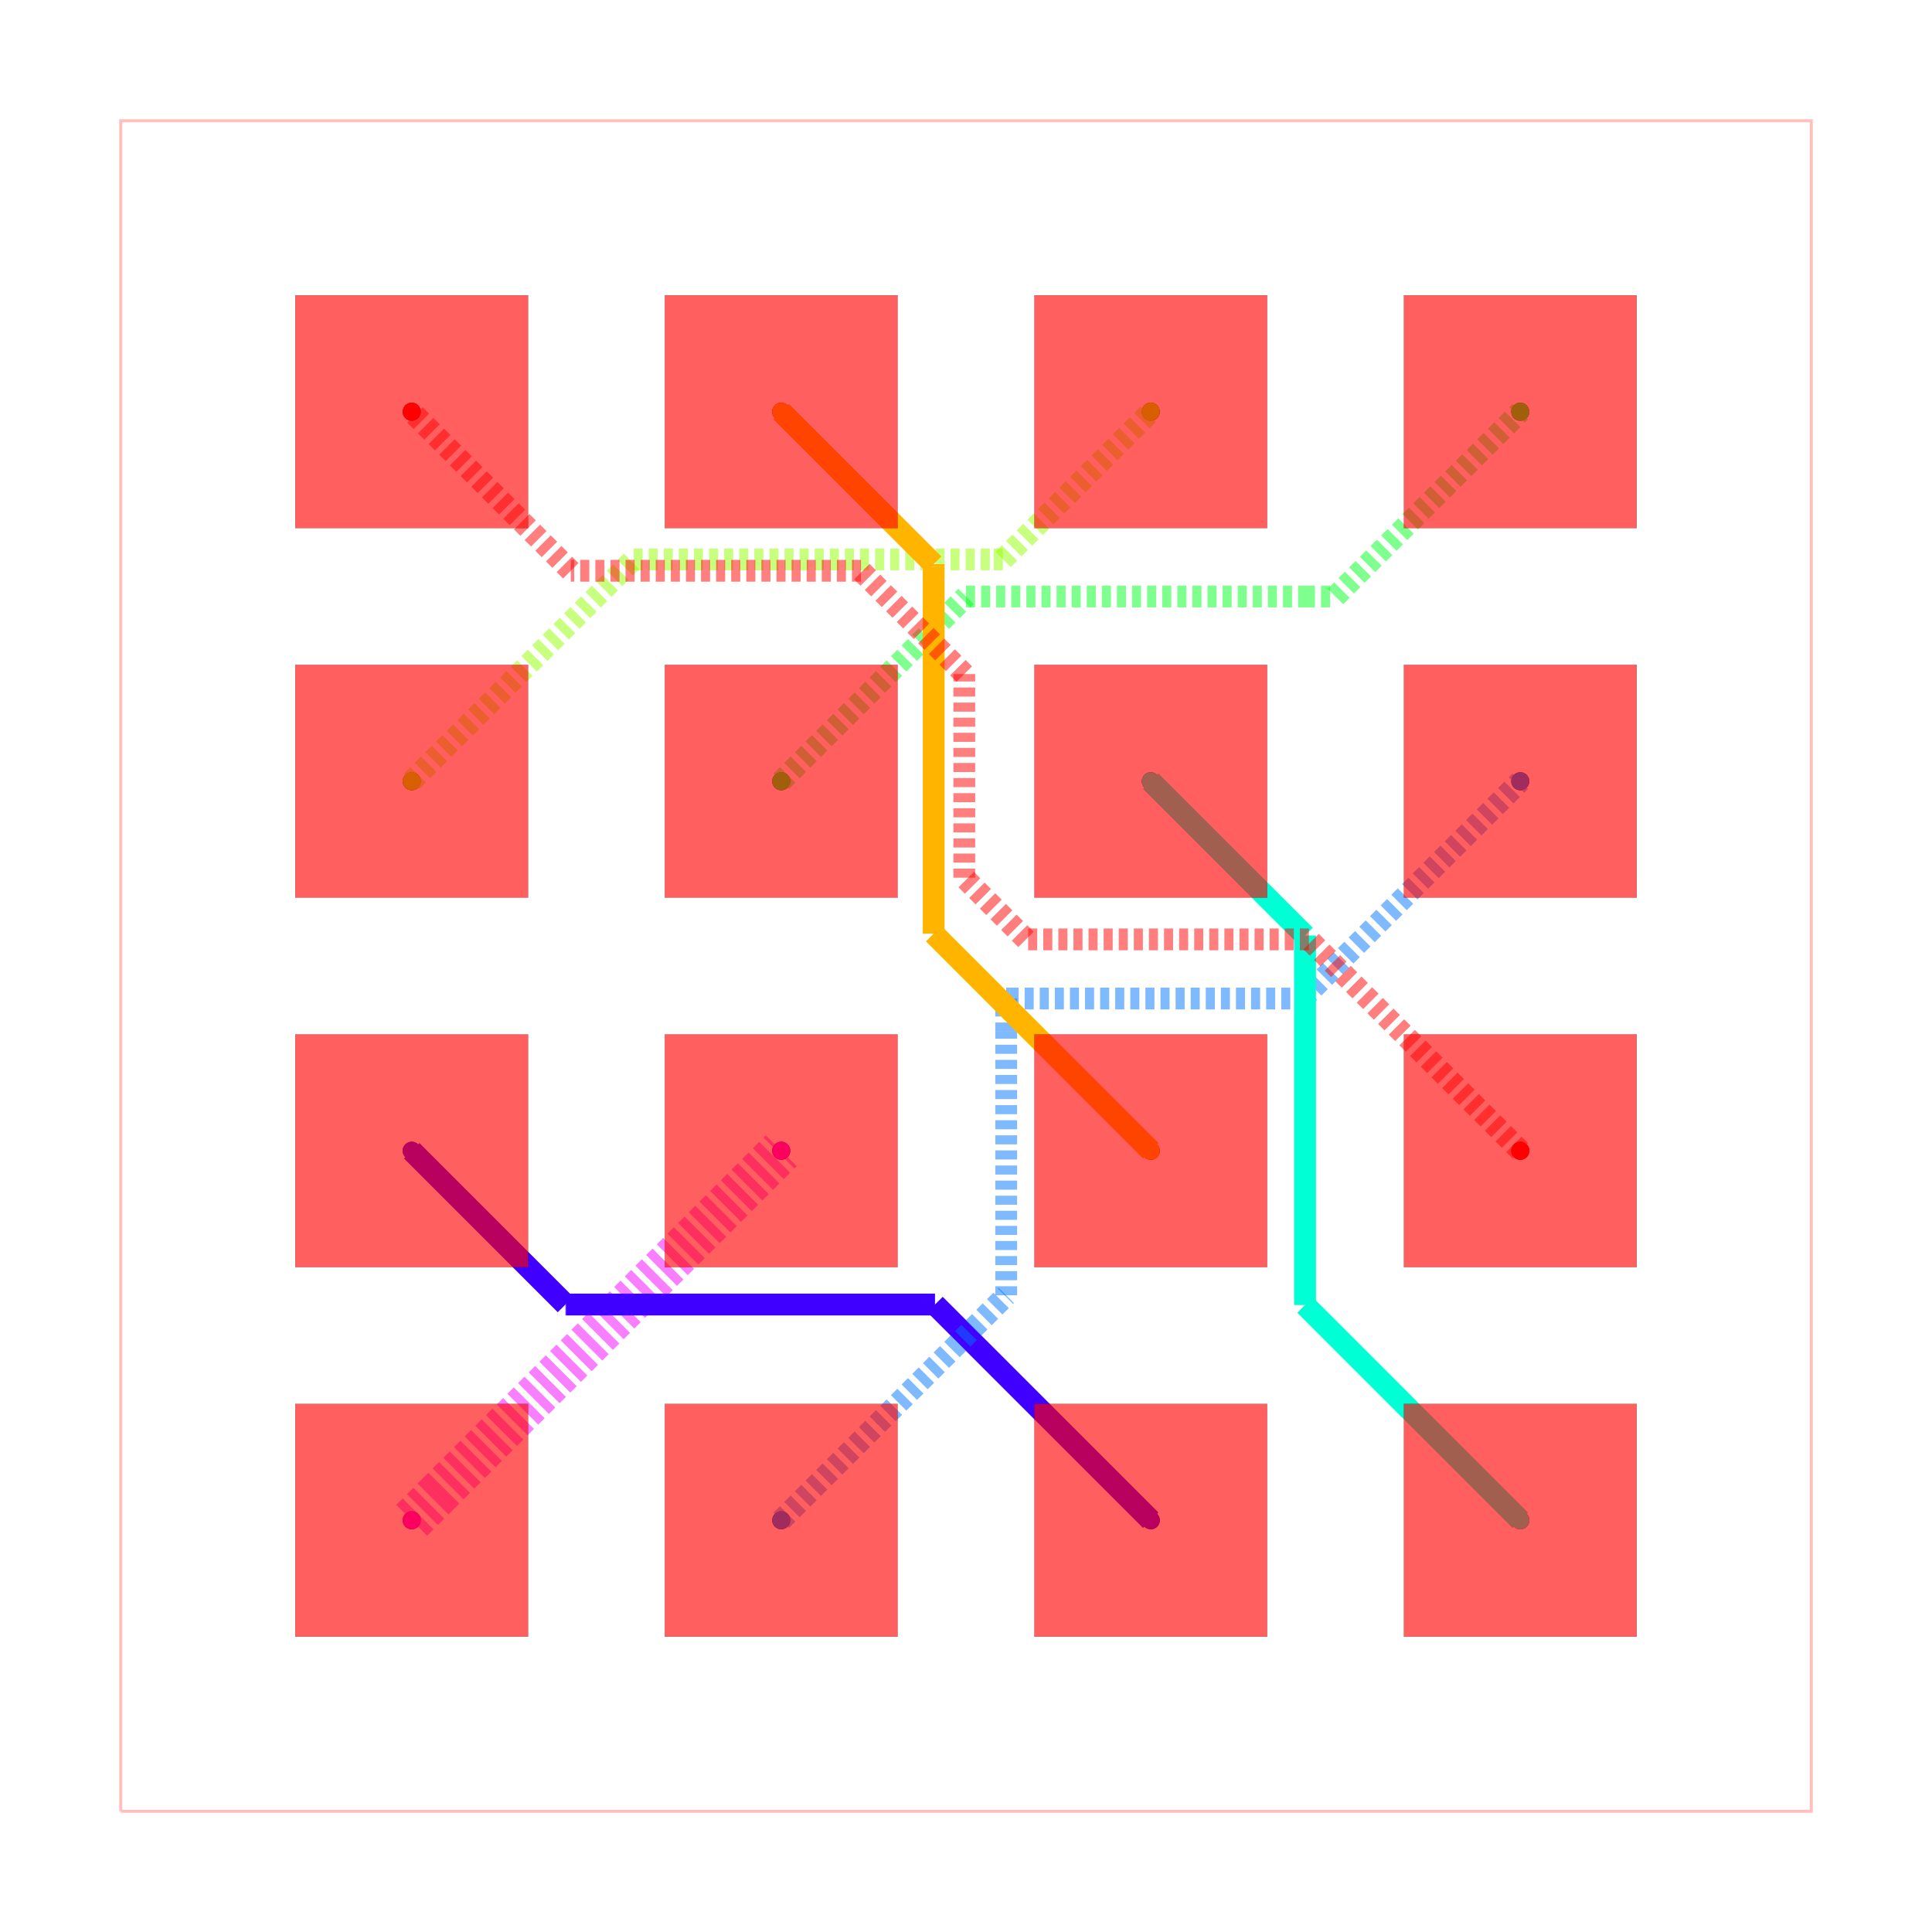
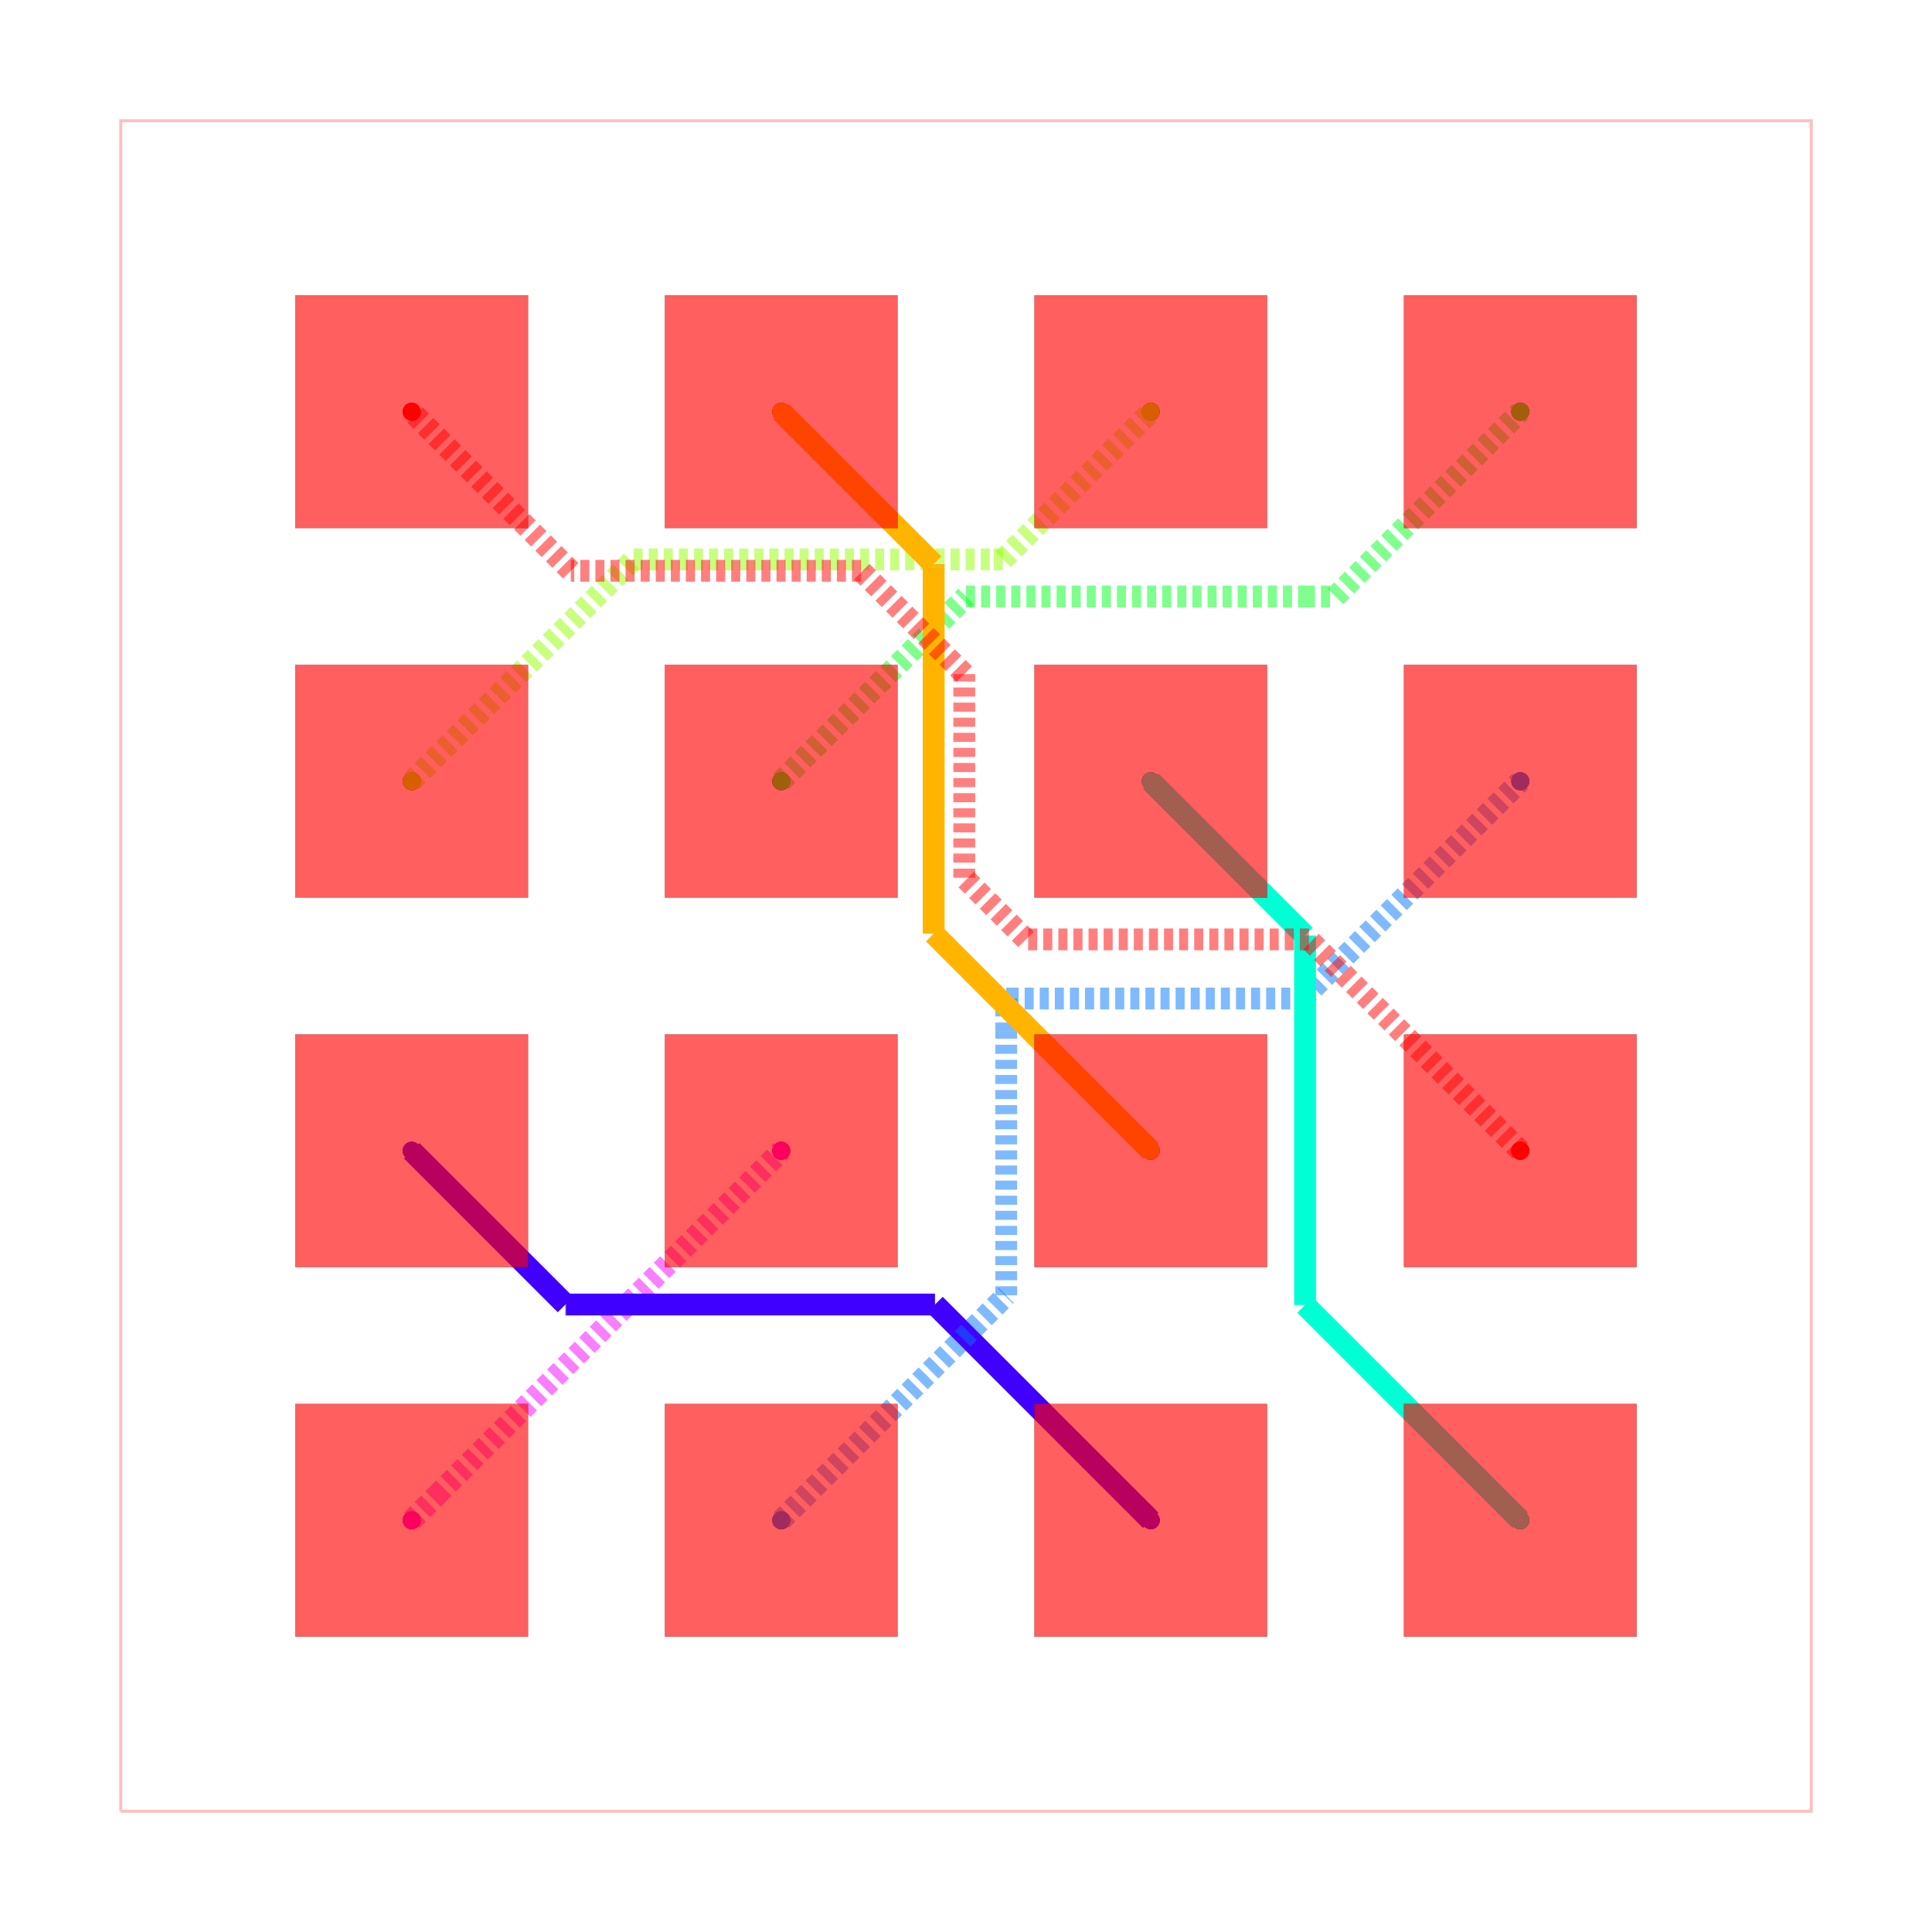
<svg xmlns="http://www.w3.org/2000/svg" width="640" height="640" viewBox="0 0 640 640">
  <rect width="100%" height="100%" fill="white" />
  <g>
    <circle data-type="point" data-label="source_net_0 pcb_port_0" data-x="-3.81" data-y="3.81" cx="136.386" cy="136.386" r="3" fill="black" />
  </g>
  <g>
    <circle data-type="point" data-label="source_net_0 pcb_port_11" data-x="3.81" data-y="-1.27" cx="503.614" cy="381.205" r="3" fill="black" />
  </g>
  <g>
    <circle data-type="point" data-label="source_net_1 pcb_port_1" data-x="-1.27" data-y="3.81" cx="258.795" cy="136.386" r="3" fill="black" />
  </g>
  <g>
    <circle data-type="point" data-label="source_net_1 pcb_port_10" data-x="1.27" data-y="-1.27" cx="381.205" cy="381.205" r="3" fill="black" />
  </g>
  <g>
    <circle data-type="point" data-label="source_net_2 pcb_port_2" data-x="1.27" data-y="3.81" cx="381.205" cy="136.386" r="3" fill="black" />
  </g>
  <g>
    <circle data-type="point" data-label="source_net_2 pcb_port_4" data-x="-3.81" data-y="1.27" cx="136.386" cy="258.795" r="3" fill="black" />
  </g>
  <g>
    <circle data-type="point" data-label="source_net_3 pcb_port_3" data-x="3.81" data-y="3.81" cx="503.614" cy="136.386" r="3" fill="black" />
  </g>
  <g>
    <circle data-type="point" data-label="source_net_3 pcb_port_5" data-x="-1.27" data-y="1.27" cx="258.795" cy="258.795" r="3" fill="black" />
  </g>
  <g>
    <circle data-type="point" data-label="source_net_4 pcb_port_6" data-x="1.27" data-y="1.27" cx="381.205" cy="258.795" r="3" fill="black" />
  </g>
  <g>
    <circle data-type="point" data-label="source_net_4 pcb_port_15" data-x="3.81" data-y="-3.81" cx="503.614" cy="503.614" r="3" fill="black" />
  </g>
  <g>
    <circle data-type="point" data-label="source_net_5 pcb_port_7" data-x="3.81" data-y="1.27" cx="503.614" cy="258.795" r="3" fill="black" />
  </g>
  <g>
    <circle data-type="point" data-label="source_net_5 pcb_port_13" data-x="-1.27" data-y="-3.81" cx="258.795" cy="503.614" r="3" fill="black" />
  </g>
  <g>
    <circle data-type="point" data-label="source_net_6 pcb_port_8" data-x="-3.81" data-y="-1.27" cx="136.386" cy="381.205" r="3" fill="black" />
  </g>
  <g>
    <circle data-type="point" data-label="source_net_6 pcb_port_14" data-x="1.27" data-y="-3.81" cx="381.205" cy="503.614" r="3" fill="black" />
  </g>
  <g>
    <circle data-type="point" data-label="source_net_7 pcb_port_9" data-x="-1.27" data-y="-1.27" cx="258.795" cy="381.205" r="3" fill="black" />
  </g>
  <g>
    <circle data-type="point" data-label="source_net_7 pcb_port_12" data-x="-3.81" data-y="-3.81" cx="136.386" cy="503.614" r="3" fill="black" />
  </g>
  <g>
    <circle data-type="point" data-label="source_net_0 (top,inner1,inner2,bottom)" data-x="-3.81" data-y="3.81" cx="136.386" cy="136.386" r="3" fill="hsl(0, 100%, 50%)" />
  </g>
  <g>
    <circle data-type="point" data-label="source_net_0 (top,inner1,inner2,bottom)" data-x="3.81" data-y="-1.27" cx="503.614" cy="381.205" r="3" fill="hsl(0, 100%, 50%)" />
  </g>
  <g>
    <circle data-type="point" data-label="source_net_1 (top,inner1,inner2,bottom)" data-x="-1.27" data-y="3.81" cx="258.795" cy="136.386" r="3" fill="hsl(42.5, 100%, 50%)" />
  </g>
  <g>
    <circle data-type="point" data-label="source_net_1 (top,inner1,inner2,bottom)" data-x="1.27" data-y="-1.27" cx="381.205" cy="381.205" r="3" fill="hsl(42.5, 100%, 50%)" />
  </g>
  <g>
    <circle data-type="point" data-label="source_net_2 (top,inner1,inner2,bottom)" data-x="1.27" data-y="3.81" cx="381.205" cy="136.386" r="3" fill="hsl(85, 100%, 50%)" />
  </g>
  <g>
    <circle data-type="point" data-label="source_net_2 (top,inner1,inner2,bottom)" data-x="-3.81" data-y="1.27" cx="136.386" cy="258.795" r="3" fill="hsl(85, 100%, 50%)" />
  </g>
  <g>
    <circle data-type="point" data-label="source_net_3 (top,inner1,inner2,bottom)" data-x="3.81" data-y="3.81" cx="503.614" cy="136.386" r="3" fill="hsl(127.5, 100%, 50%)" />
  </g>
  <g>
    <circle data-type="point" data-label="source_net_3 (top,inner1,inner2,bottom)" data-x="-1.27" data-y="1.27" cx="258.795" cy="258.795" r="3" fill="hsl(127.5, 100%, 50%)" />
  </g>
  <g>
    <circle data-type="point" data-label="source_net_4 (top,inner1,inner2,bottom)" data-x="1.27" data-y="1.27" cx="381.205" cy="258.795" r="3" fill="hsl(170, 100%, 50%)" />
  </g>
  <g>
    <circle data-type="point" data-label="source_net_4 (top,inner1,inner2,bottom)" data-x="3.81" data-y="-3.81" cx="503.614" cy="503.614" r="3" fill="hsl(170, 100%, 50%)" />
  </g>
  <g>
    <circle data-type="point" data-label="source_net_5 (top,inner1,inner2,bottom)" data-x="3.81" data-y="1.27" cx="503.614" cy="258.795" r="3" fill="hsl(212.5, 100%, 50%)" />
  </g>
  <g>
    <circle data-type="point" data-label="source_net_5 (top,inner1,inner2,bottom)" data-x="-1.27" data-y="-3.81" cx="258.795" cy="503.614" r="3" fill="hsl(212.5, 100%, 50%)" />
  </g>
  <g>
    <circle data-type="point" data-label="source_net_6 (top,inner1,inner2,bottom)" data-x="-3.81" data-y="-1.27" cx="136.386" cy="381.205" r="3" fill="hsl(255, 100%, 50%)" />
  </g>
  <g>
    <circle data-type="point" data-label="source_net_6 (top,inner1,inner2,bottom)" data-x="1.27" data-y="-3.81" cx="381.205" cy="503.614" r="3" fill="hsl(255, 100%, 50%)" />
  </g>
  <g>
    <circle data-type="point" data-label="source_net_7 (top,inner1,inner2,bottom)" data-x="-1.27" data-y="-1.27" cx="258.795" cy="381.205" r="3" fill="hsl(297.5, 100%, 50%)" />
  </g>
  <g>
    <circle data-type="point" data-label="source_net_7 (top,inner1,inner2,bottom)" data-x="-3.81" data-y="-3.81" cx="136.386" cy="503.614" r="3" fill="hsl(297.5, 100%, 50%)" />
  </g>
  <g>
    <polyline data-points="-5.8100000000000005,-5.8100000000000005 5.8100000000000005,-5.8100000000000005 5.8100000000000005,5.8100000000000005 -5.8100000000000005,5.8100000000000005 -5.8100000000000005,-5.8100000000000005" data-type="line" data-label="" points="40,600 600,600 600,40 40,40 40,600" fill="none" stroke="rgba(255,0,0,0.25)" stroke-width="1px" />
  </g>
  <g>
-     <polyline data-points="-3.81,-3.81 -3.81,-3.81" data-type="line" data-label="" points="136.386,503.614 136.386,503.614" fill="none" stroke="rgba(242,0,255,0.5)" stroke-width="14.458" stroke-dasharray="3 2" />
-   </g>
-   <g>
-     <polyline data-points="-3.81,-3.81 -3.6332282258262074,-3.6332282258262074" data-type="line" data-label="" points="136.386,503.614 144.905,495.095" fill="none" stroke="rgba(242,0,255,0.5)" stroke-width="14.458" stroke-dasharray="3 2" />
-   </g>
-   <g>
-     <polyline data-points="-3.6332282258262074,-3.6332282258262074 -3.6332282258262074,-3.6332282258262074" data-type="line" data-label="" points="144.905,495.095 144.905,495.095" fill="none" stroke="rgba(242,0,255,0.5)" stroke-width="14.458" stroke-dasharray="3 2" />
-   </g>
-   <g>
-     <polyline data-points="-3.6332282258262074,-3.6332282258262074 -1.27,-1.27" data-type="line" data-label="" points="144.905,495.095 258.795,381.205" fill="none" stroke="rgba(242,0,255,0.5)" stroke-width="14.458" stroke-dasharray="3 2" />
+     <polyline data-points="-3.81,-3.81 -3.81,-3.81" data-type="line" data-label="" points="136.386,503.614 136.386,503.614" fill="none" stroke="rgba(242,0,255,0.5)" stroke-width="7.229" stroke-dasharray="3 2" />
+   </g>
+   <g>
+     <polyline data-points="-3.81,-3.81 -3.6332282258262074,-3.6332282258262074" data-type="line" data-label="" points="136.386,503.614 144.905,495.095" fill="none" stroke="rgba(242,0,255,0.5)" stroke-width="7.229" stroke-dasharray="3 2" />
+   </g>
+   <g>
+     <polyline data-points="-3.6332282258262074,-3.6332282258262074 -3.6332282258262074,-3.6332282258262074" data-type="line" data-label="" points="144.905,495.095 144.905,495.095" fill="none" stroke="rgba(242,0,255,0.5)" stroke-width="7.229" stroke-dasharray="3 2" />
+   </g>
+   <g>
+     <polyline data-points="-3.6332282258262074,-3.6332282258262074 -1.27,-1.27" data-type="line" data-label="" points="144.905,495.095 258.795,381.205" fill="none" stroke="rgba(242,0,255,0.5)" stroke-width="7.229" stroke-dasharray="3 2" />
  </g>
  <g>
    <polyline data-points="1.27,-3.81 -0.2130849889956945,-2.3269150110043055" data-type="line" data-label="" points="381.205,503.614 309.731,432.14" fill="none" stroke="hsl(255, 100%, 50%)" stroke-width="7.229" />
  </g>
  <g>
    <polyline data-points="-0.2130849889956945,-2.3269150110043055 -2.748090736388127,-2.3269150110043055" data-type="line" data-label="" points="309.731,432.14 187.562,432.14" fill="none" stroke="hsl(255, 100%, 50%)" stroke-width="7.229" />
  </g>
  <g>
    <polyline data-points="-2.748090736388127,-2.3269150110043055 -2.7530849889956945,-2.3269150110043055" data-type="line" data-label="" points="187.562,432.14 187.321,432.14" fill="none" stroke="hsl(255, 100%, 50%)" stroke-width="7.229" />
  </g>
  <g>
    <polyline data-points="-2.7530849889956945,-2.3269150110043055 -3.81,-1.27" data-type="line" data-label="" points="187.321,432.14 136.386,381.205" fill="none" stroke="hsl(255, 100%, 50%)" stroke-width="7.229" />
  </g>
  <g>
    <polyline data-points="-1.27,-3.81 0.2764037384543867,-2.2635962615456133" data-type="line" data-label="" points="258.795,503.614 333.321,429.089" fill="none" stroke="rgba(0,119,255,0.5)" stroke-width="7.229" stroke-dasharray="3 2" />
  </g>
  <g>
    <polyline data-points="0.2764037384543867,-2.2635962615456133 0.2764037384543867,-0.450630272254092" data-type="line" data-label="" points="333.321,429.089 333.321,341.717" fill="none" stroke="rgba(0,119,255,0.5)" stroke-width="7.229" stroke-dasharray="3 2" />
  </g>
  <g>
    <polyline data-points="0.2764037384543867,-0.450630272254092 0.2764037384543867,-0.22359626154561374" data-type="line" data-label="" points="333.321,341.717 333.321,330.776" fill="none" stroke="rgba(0,119,255,0.5)" stroke-width="7.229" stroke-dasharray="3 2" />
  </g>
  <g>
    <polyline data-points="0.2764037384543867,-0.22359626154561374 0.29935634837186226,-0.22359626154561374" data-type="line" data-label="" points="333.321,330.776 334.427,330.776" fill="none" stroke="rgba(0,119,255,0.5)" stroke-width="7.229" stroke-dasharray="3 2" />
  </g>
  <g>
    <polyline data-points="0.29935634837186226,-0.22359626154561374 2.3164037384543863,-0.22359626154561374" data-type="line" data-label="" points="334.427,330.776 431.634,330.776" fill="none" stroke="rgba(0,119,255,0.5)" stroke-width="7.229" stroke-dasharray="3 2" />
  </g>
  <g>
    <polyline data-points="2.3164037384543863,-0.22359626154561374 3.81,1.27" data-type="line" data-label="" points="431.634,330.776 503.614,258.795" fill="none" stroke="rgba(0,119,255,0.5)" stroke-width="7.229" stroke-dasharray="3 2" />
  </g>
  <g>
    <polyline data-points="3.81,-3.81 2.330451321508649,-2.330451321508649" data-type="line" data-label="" points="503.614,503.614 432.311,432.311" fill="none" stroke="hsl(170, 100%, 50%)" stroke-width="7.229" />
  </g>
  <g>
    <polyline data-points="2.330451321508649,-2.330451321508649 2.330451321508649,0.20954867849135106" data-type="line" data-label="" points="432.311,432.311 432.311,309.901" fill="none" stroke="hsl(170, 100%, 50%)" stroke-width="7.229" />
  </g>
  <g>
    <polyline data-points="2.330451321508649,0.20954867849135106 2.330451321508649,0.20954867849135106" data-type="line" data-label="" points="432.311,309.901 432.311,309.901" fill="none" stroke="hsl(170, 100%, 50%)" stroke-width="7.229" />
  </g>
  <g>
    <polyline data-points="2.330451321508649,0.20954867849135106 1.27,1.27" data-type="line" data-label="" points="432.311,309.901 381.205,258.795" fill="none" stroke="hsl(170, 100%, 50%)" stroke-width="7.229" />
  </g>
  <g>
    <polyline data-points="-1.27,1.27 0,2.54" data-type="line" data-label="" points="258.795,258.795 320,197.59" fill="none" stroke="rgba(0,255,30,0.5)" stroke-width="7.229" stroke-dasharray="3 2" />
  </g>
  <g>
    <polyline data-points="0,2.54 2.336415311571351,2.54" data-type="line" data-label="" points="320,197.59 432.598,197.59" fill="none" stroke="rgba(0,255,30,0.5)" stroke-width="7.229" stroke-dasharray="3 2" />
  </g>
  <g>
    <polyline data-points="2.336415311571351,2.54 2.54,2.54" data-type="line" data-label="" points="432.598,197.59 442.41,197.59" fill="none" stroke="rgba(0,255,30,0.5)" stroke-width="7.229" stroke-dasharray="3 2" />
  </g>
  <g>
    <polyline data-points="2.54,2.54 3.81,3.81" data-type="line" data-label="" points="442.41,197.59 503.614,136.386" fill="none" stroke="rgba(0,255,30,0.5)" stroke-width="7.229" stroke-dasharray="3 2" />
  </g>
  <g>
    <polyline data-points="-3.81,1.27 -2.2850080130958608,2.7949919869041393" data-type="line" data-label="" points="136.386,258.795 209.879,185.302" fill="none" stroke="rgba(149,255,0,0.5)" stroke-width="7.229" stroke-dasharray="3 2" />
  </g>
  <g>
    <polyline data-points="-2.2850080130958608,2.7949919869041393 0.19080701273405637,2.7949919869041393" data-type="line" data-label="" points="209.879,185.302 329.196,185.302" fill="none" stroke="rgba(149,255,0,0.5)" stroke-width="7.229" stroke-dasharray="3 2" />
  </g>
  <g>
    <polyline data-points="0.19080701273405637,2.7949919869041393 0.25499198690413927,2.7949919869041393" data-type="line" data-label="" points="329.196,185.302 332.289,185.302" fill="none" stroke="rgba(149,255,0,0.5)" stroke-width="7.229" stroke-dasharray="3 2" />
  </g>
  <g>
    <polyline data-points="0.25499198690413927,2.7949919869041393 1.27,3.81" data-type="line" data-label="" points="332.289,185.302 381.205,136.386" fill="none" stroke="rgba(149,255,0,0.5)" stroke-width="7.229" stroke-dasharray="3 2" />
  </g>
  <g>
    <polyline data-points="1.27,-1.27 -0.22225880151477906,0.22225880151477906" data-type="line" data-label="" points="381.205,381.205 309.289,309.289" fill="none" stroke="hsl(42.5, 100%, 50%)" stroke-width="7.229" />
  </g>
  <g>
    <polyline data-points="-0.22225880151477906,0.22225880151477906 -0.22225880151477911,2.7442906795709923" data-type="line" data-label="" points="309.289,309.289 309.289,187.745" fill="none" stroke="hsl(42.5, 100%, 50%)" stroke-width="7.229" />
  </g>
  <g>
    <polyline data-points="-0.22225880151477911,2.7442906795709923 -0.22225880151477911,2.762258801514779" data-type="line" data-label="" points="309.289,187.745 309.289,186.879" fill="none" stroke="hsl(42.5, 100%, 50%)" stroke-width="7.229" />
  </g>
  <g>
    <polyline data-points="-0.22225880151477911,2.762258801514779 -1.27,3.81" data-type="line" data-label="" points="309.289,186.879 258.795,136.386" fill="none" stroke="hsl(42.5, 100%, 50%)" stroke-width="7.229" />
  </g>
  <g>
    <polyline data-points="3.81,-1.27 2.3570218308191966,0.18297816918080345" data-type="line" data-label="" points="503.614,381.205 433.591,311.182" fill="none" stroke="rgba(255,0,0,0.5)" stroke-width="7.229" stroke-dasharray="3 2" />
  </g>
  <g>
    <polyline data-points="2.3570218308191966,0.18297816918080345 0.41227241912039153,0.18297816918080356" data-type="line" data-label="" points="433.591,311.182 339.869,311.182" fill="none" stroke="rgba(255,0,0,0.5)" stroke-width="7.229" stroke-dasharray="3 2" />
  </g>
  <g>
    <polyline data-points="0.41227241912039153,0.18297816918080356 -0.01178211636903187,0.607032704670227" data-type="line" data-label="" points="339.869,311.182 319.432,290.745" fill="none" stroke="rgba(255,0,0,0.5)" stroke-width="7.229" stroke-dasharray="3 2" />
  </g>
  <g>
    <polyline data-points="-0.01178211636903187,0.607032704670227 -0.01178211636903189,2.006712410556" data-type="line" data-label="" points="319.432,290.745 319.432,223.291" fill="none" stroke="rgba(255,0,0,0.5)" stroke-width="7.229" stroke-dasharray="3 2" />
  </g>
  <g>
    <polyline data-points="-0.01178211636903189,2.006712410556 -0.7216465199145312,2.7165768141014994" data-type="line" data-label="" points="319.432,223.291 285.222,189.081" fill="none" stroke="rgba(255,0,0,0.5)" stroke-width="7.229" stroke-dasharray="3 2" />
  </g>
  <g>
    <polyline data-points="-0.7216465199145312,2.7165768141014994 -2.7165768141014994,2.7165768141014994" data-type="line" data-label="" points="285.222,189.081 189.081,189.081" fill="none" stroke="rgba(255,0,0,0.5)" stroke-width="7.229" stroke-dasharray="3 2" />
  </g>
  <g>
    <polyline data-points="-2.7165768141014994,2.7165768141014994 -2.7165768141014994,2.7165768141014994" data-type="line" data-label="" points="189.081,189.081 189.081,189.081" fill="none" stroke="rgba(255,0,0,0.5)" stroke-width="7.229" stroke-dasharray="3 2" />
  </g>
  <g>
    <polyline data-points="-2.7165768141014994,2.7165768141014994 -3.81,3.81" data-type="line" data-label="" points="189.081,189.081 136.386,136.386" fill="none" stroke="rgba(255,0,0,0.5)" stroke-width="7.229" stroke-dasharray="3 2" />
  </g>
  <g>
    <rect data-type="rect" data-label="top, inner1, inner2, bottom" data-x="-3.81" data-y="3.81" x="97.831" y="97.831" width="77.108" height="77.108" fill="rgba(255,0,0,0.25)" stroke="black" stroke-width="0.021" />
  </g>
  <g>
    <rect data-type="rect" data-label="top, inner1, inner2, bottom" data-x="-1.27" data-y="3.81" x="220.241" y="97.831" width="77.108" height="77.108" fill="rgba(255,0,0,0.25)" stroke="black" stroke-width="0.021" />
  </g>
  <g>
    <rect data-type="rect" data-label="top, inner1, inner2, bottom" data-x="1.27" data-y="3.81" x="342.651" y="97.831" width="77.108" height="77.108" fill="rgba(255,0,0,0.25)" stroke="black" stroke-width="0.021" />
  </g>
  <g>
    <rect data-type="rect" data-label="top, inner1, inner2, bottom" data-x="3.81" data-y="3.81" x="465.06" y="97.831" width="77.108" height="77.108" fill="rgba(255,0,0,0.25)" stroke="black" stroke-width="0.021" />
  </g>
  <g>
    <rect data-type="rect" data-label="top, inner1, inner2, bottom" data-x="-3.81" data-y="1.27" x="97.831" y="220.241" width="77.108" height="77.108" fill="rgba(255,0,0,0.25)" stroke="black" stroke-width="0.021" />
  </g>
  <g>
    <rect data-type="rect" data-label="top, inner1, inner2, bottom" data-x="-1.27" data-y="1.27" x="220.241" y="220.241" width="77.108" height="77.108" fill="rgba(255,0,0,0.25)" stroke="black" stroke-width="0.021" />
  </g>
  <g>
    <rect data-type="rect" data-label="top, inner1, inner2, bottom" data-x="1.27" data-y="1.27" x="342.651" y="220.241" width="77.108" height="77.108" fill="rgba(255,0,0,0.25)" stroke="black" stroke-width="0.021" />
  </g>
  <g>
    <rect data-type="rect" data-label="top, inner1, inner2, bottom" data-x="3.81" data-y="1.27" x="465.06" y="220.241" width="77.108" height="77.108" fill="rgba(255,0,0,0.25)" stroke="black" stroke-width="0.021" />
  </g>
  <g>
    <rect data-type="rect" data-label="top, inner1, inner2, bottom" data-x="-3.81" data-y="-1.27" x="97.831" y="342.651" width="77.108" height="77.108" fill="rgba(255,0,0,0.25)" stroke="black" stroke-width="0.021" />
  </g>
  <g>
    <rect data-type="rect" data-label="top, inner1, inner2, bottom" data-x="-1.27" data-y="-1.27" x="220.241" y="342.651" width="77.108" height="77.108" fill="rgba(255,0,0,0.25)" stroke="black" stroke-width="0.021" />
  </g>
  <g>
    <rect data-type="rect" data-label="top, inner1, inner2, bottom" data-x="1.27" data-y="-1.27" x="342.651" y="342.651" width="77.108" height="77.108" fill="rgba(255,0,0,0.25)" stroke="black" stroke-width="0.021" />
  </g>
  <g>
    <rect data-type="rect" data-label="top, inner1, inner2, bottom" data-x="3.81" data-y="-1.27" x="465.06" y="342.651" width="77.108" height="77.108" fill="rgba(255,0,0,0.25)" stroke="black" stroke-width="0.021" />
  </g>
  <g>
    <rect data-type="rect" data-label="top, inner1, inner2, bottom" data-x="-3.81" data-y="-3.81" x="97.831" y="465.06" width="77.108" height="77.108" fill="rgba(255,0,0,0.25)" stroke="black" stroke-width="0.021" />
  </g>
  <g>
    <rect data-type="rect" data-label="top, inner1, inner2, bottom" data-x="-1.27" data-y="-3.81" x="220.241" y="465.06" width="77.108" height="77.108" fill="rgba(255,0,0,0.25)" stroke="black" stroke-width="0.021" />
  </g>
  <g>
    <rect data-type="rect" data-label="top, inner1, inner2, bottom" data-x="1.27" data-y="-3.81" x="342.651" y="465.06" width="77.108" height="77.108" fill="rgba(255,0,0,0.25)" stroke="black" stroke-width="0.021" />
  </g>
  <g>
    <rect data-type="rect" data-label="top, inner1, inner2, bottom" data-x="3.81" data-y="-3.81" x="465.06" y="465.06" width="77.108" height="77.108" fill="rgba(255,0,0,0.25)" stroke="black" stroke-width="0.021" />
  </g>
  <g>
    <rect data-type="rect" data-label="" data-x="-3.81" data-y="3.81" x="97.831" y="97.831" width="77.108" height="77.108" fill="rgba(255,0,0,0.5)" stroke="black" stroke-width="0.021" />
  </g>
  <g>
    <rect data-type="rect" data-label="" data-x="-1.27" data-y="3.81" x="220.241" y="97.831" width="77.108" height="77.108" fill="rgba(255,0,0,0.5)" stroke="black" stroke-width="0.021" />
  </g>
  <g>
    <rect data-type="rect" data-label="" data-x="1.27" data-y="3.81" x="342.651" y="97.831" width="77.108" height="77.108" fill="rgba(255,0,0,0.5)" stroke="black" stroke-width="0.021" />
  </g>
  <g>
    <rect data-type="rect" data-label="" data-x="3.81" data-y="3.81" x="465.06" y="97.831" width="77.108" height="77.108" fill="rgba(255,0,0,0.5)" stroke="black" stroke-width="0.021" />
  </g>
  <g>
    <rect data-type="rect" data-label="" data-x="-3.81" data-y="1.27" x="97.831" y="220.241" width="77.108" height="77.108" fill="rgba(255,0,0,0.5)" stroke="black" stroke-width="0.021" />
  </g>
  <g>
    <rect data-type="rect" data-label="" data-x="-1.27" data-y="1.27" x="220.241" y="220.241" width="77.108" height="77.108" fill="rgba(255,0,0,0.5)" stroke="black" stroke-width="0.021" />
  </g>
  <g>
    <rect data-type="rect" data-label="" data-x="1.27" data-y="1.27" x="342.651" y="220.241" width="77.108" height="77.108" fill="rgba(255,0,0,0.5)" stroke="black" stroke-width="0.021" />
  </g>
  <g>
    <rect data-type="rect" data-label="" data-x="3.81" data-y="1.27" x="465.06" y="220.241" width="77.108" height="77.108" fill="rgba(255,0,0,0.5)" stroke="black" stroke-width="0.021" />
  </g>
  <g>
    <rect data-type="rect" data-label="" data-x="-3.81" data-y="-1.27" x="97.831" y="342.651" width="77.108" height="77.108" fill="rgba(255,0,0,0.5)" stroke="black" stroke-width="0.021" />
  </g>
  <g>
    <rect data-type="rect" data-label="" data-x="-1.27" data-y="-1.27" x="220.241" y="342.651" width="77.108" height="77.108" fill="rgba(255,0,0,0.5)" stroke="black" stroke-width="0.021" />
  </g>
  <g>
    <rect data-type="rect" data-label="" data-x="1.27" data-y="-1.27" x="342.651" y="342.651" width="77.108" height="77.108" fill="rgba(255,0,0,0.5)" stroke="black" stroke-width="0.021" />
  </g>
  <g>
    <rect data-type="rect" data-label="" data-x="3.81" data-y="-1.27" x="465.06" y="342.651" width="77.108" height="77.108" fill="rgba(255,0,0,0.5)" stroke="black" stroke-width="0.021" />
  </g>
  <g>
    <rect data-type="rect" data-label="" data-x="-3.81" data-y="-3.81" x="97.831" y="465.06" width="77.108" height="77.108" fill="rgba(255,0,0,0.5)" stroke="black" stroke-width="0.021" />
  </g>
  <g>
    <rect data-type="rect" data-label="" data-x="-1.27" data-y="-3.81" x="220.241" y="465.06" width="77.108" height="77.108" fill="rgba(255,0,0,0.5)" stroke="black" stroke-width="0.021" />
  </g>
  <g>
    <rect data-type="rect" data-label="" data-x="1.27" data-y="-3.81" x="342.651" y="465.06" width="77.108" height="77.108" fill="rgba(255,0,0,0.5)" stroke="black" stroke-width="0.021" />
  </g>
  <g>
    <rect data-type="rect" data-label="" data-x="3.81" data-y="-3.81" x="465.06" y="465.06" width="77.108" height="77.108" fill="rgba(255,0,0,0.5)" stroke="black" stroke-width="0.021" />
  </g>
  <g id="crosshair" style="display: none">
    <line id="crosshair-h" y1="0" y2="640" stroke="#666" stroke-width="0.5" />
    <line id="crosshair-v" x1="0" x2="640" stroke="#666" stroke-width="0.5" />
    <text id="coordinates" font-family="monospace" font-size="12" fill="#666" />
  </g>
</svg>
